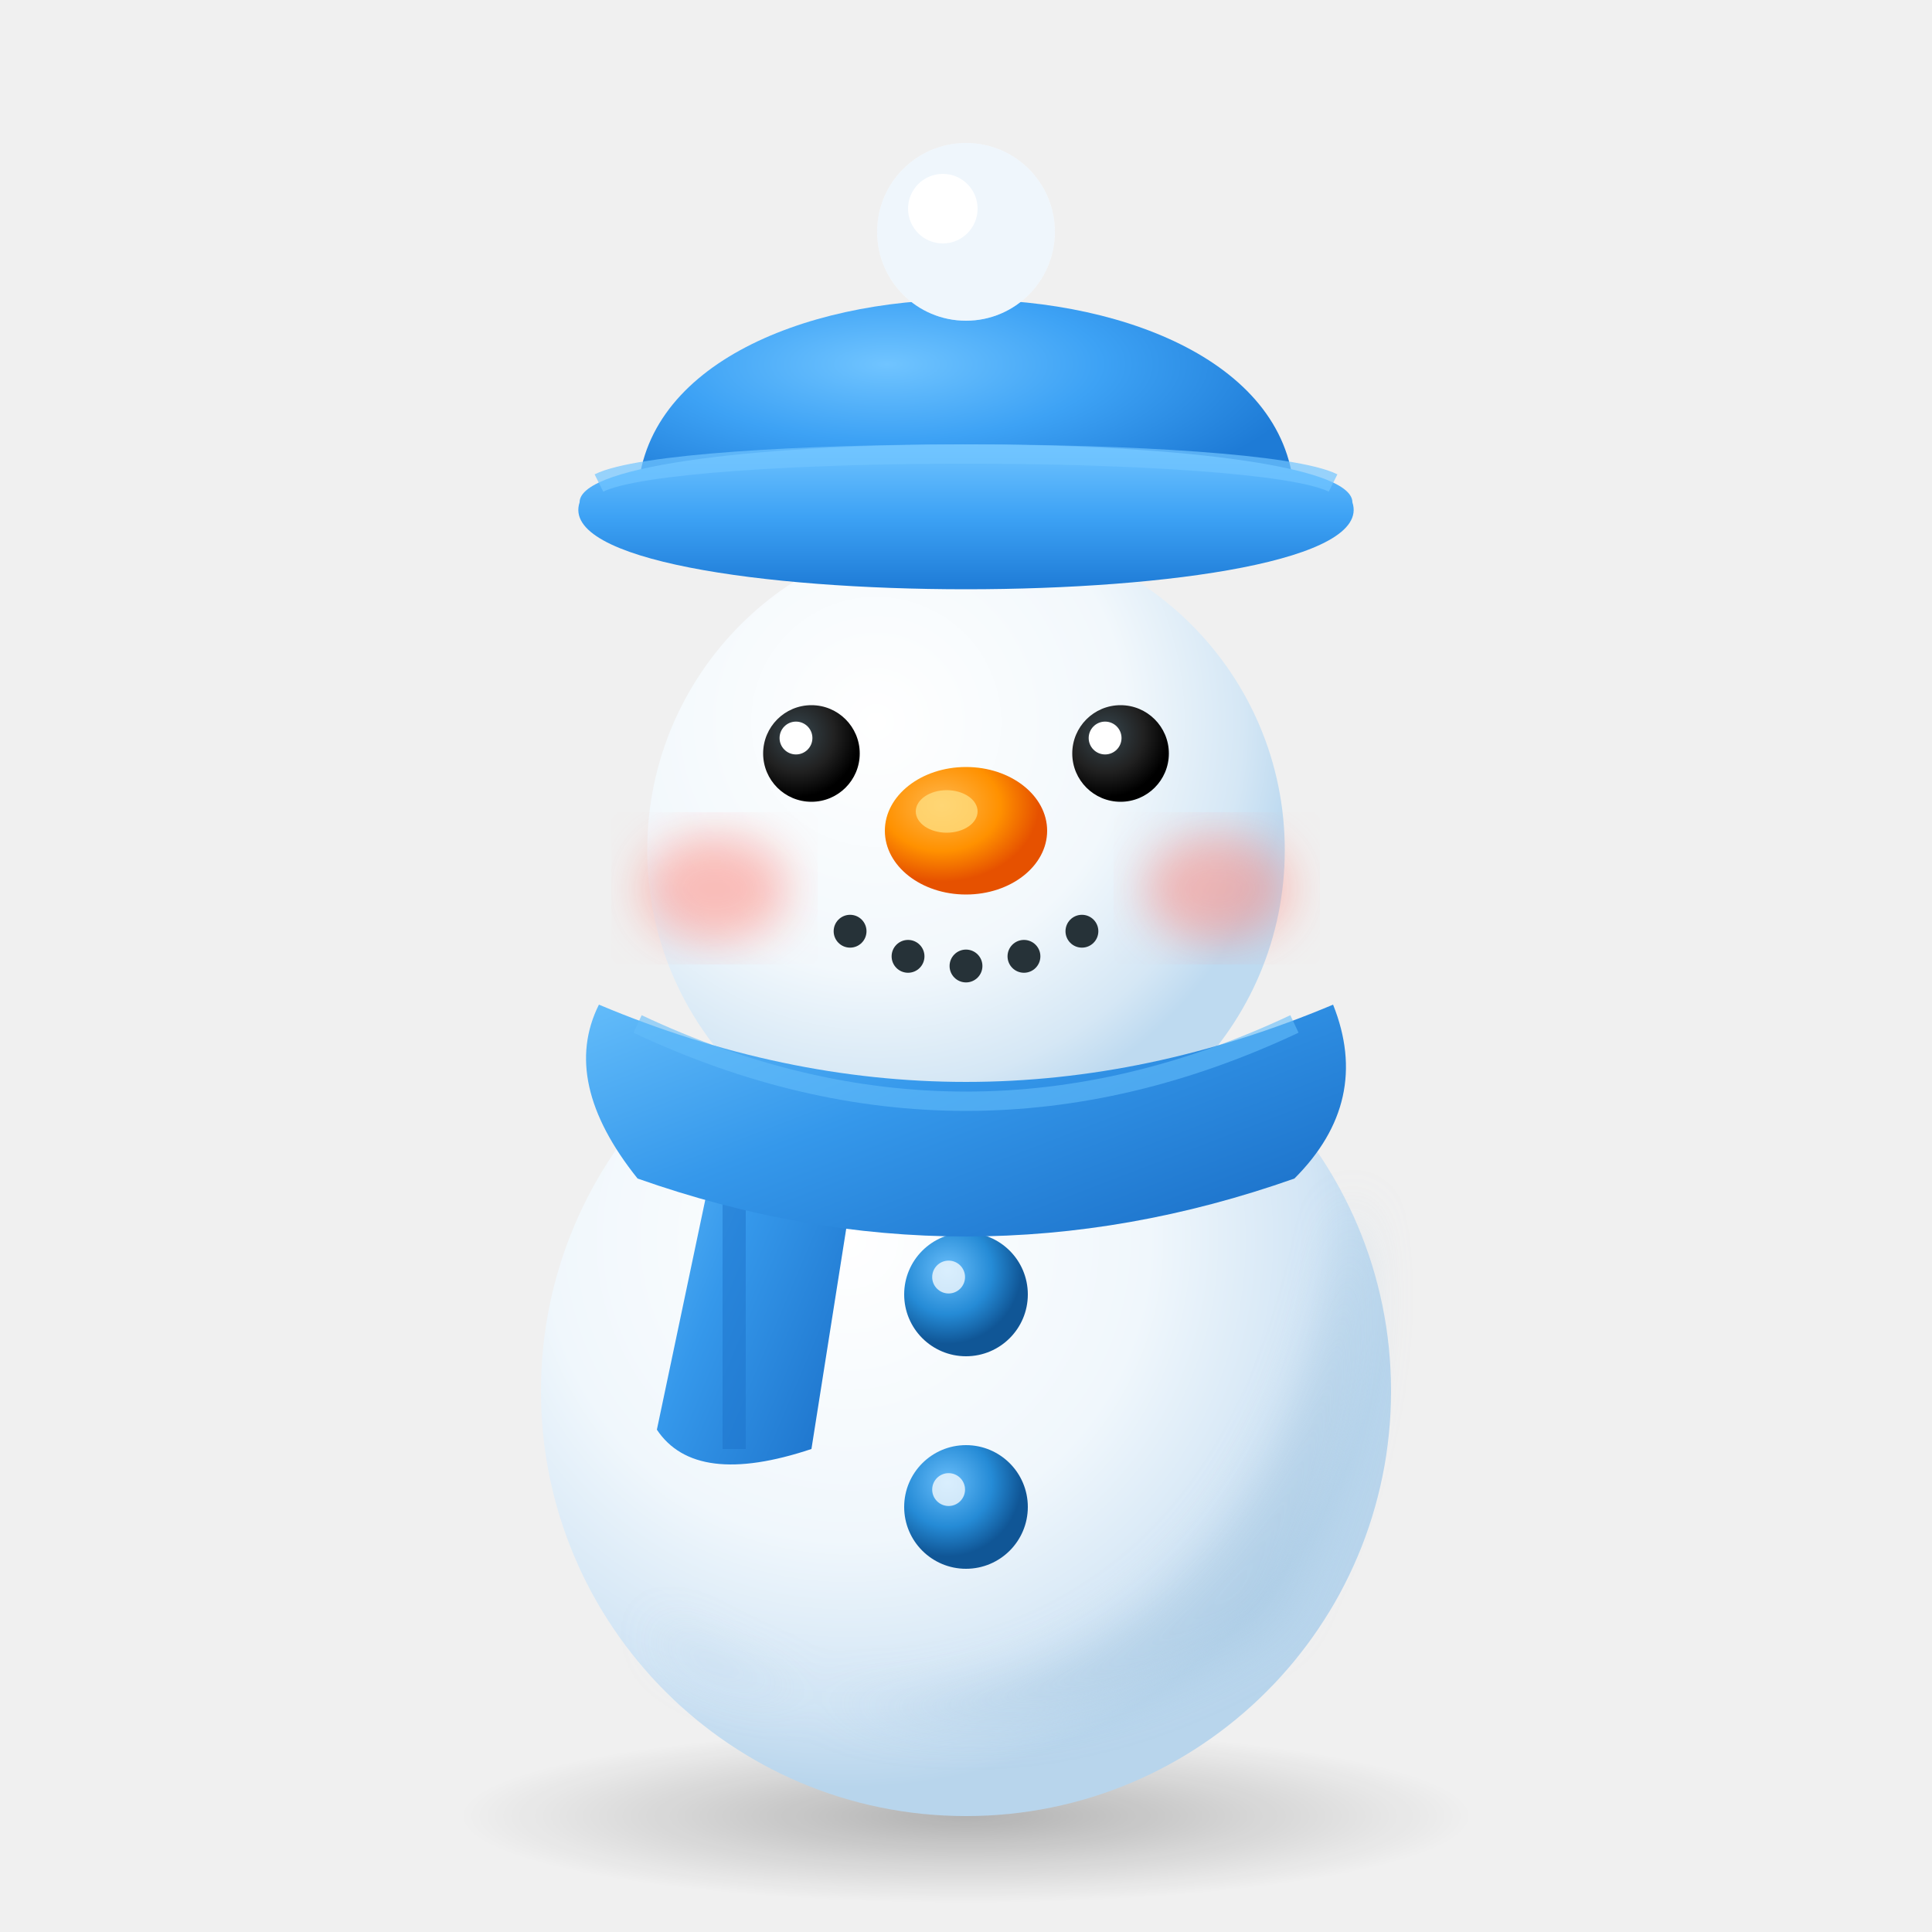
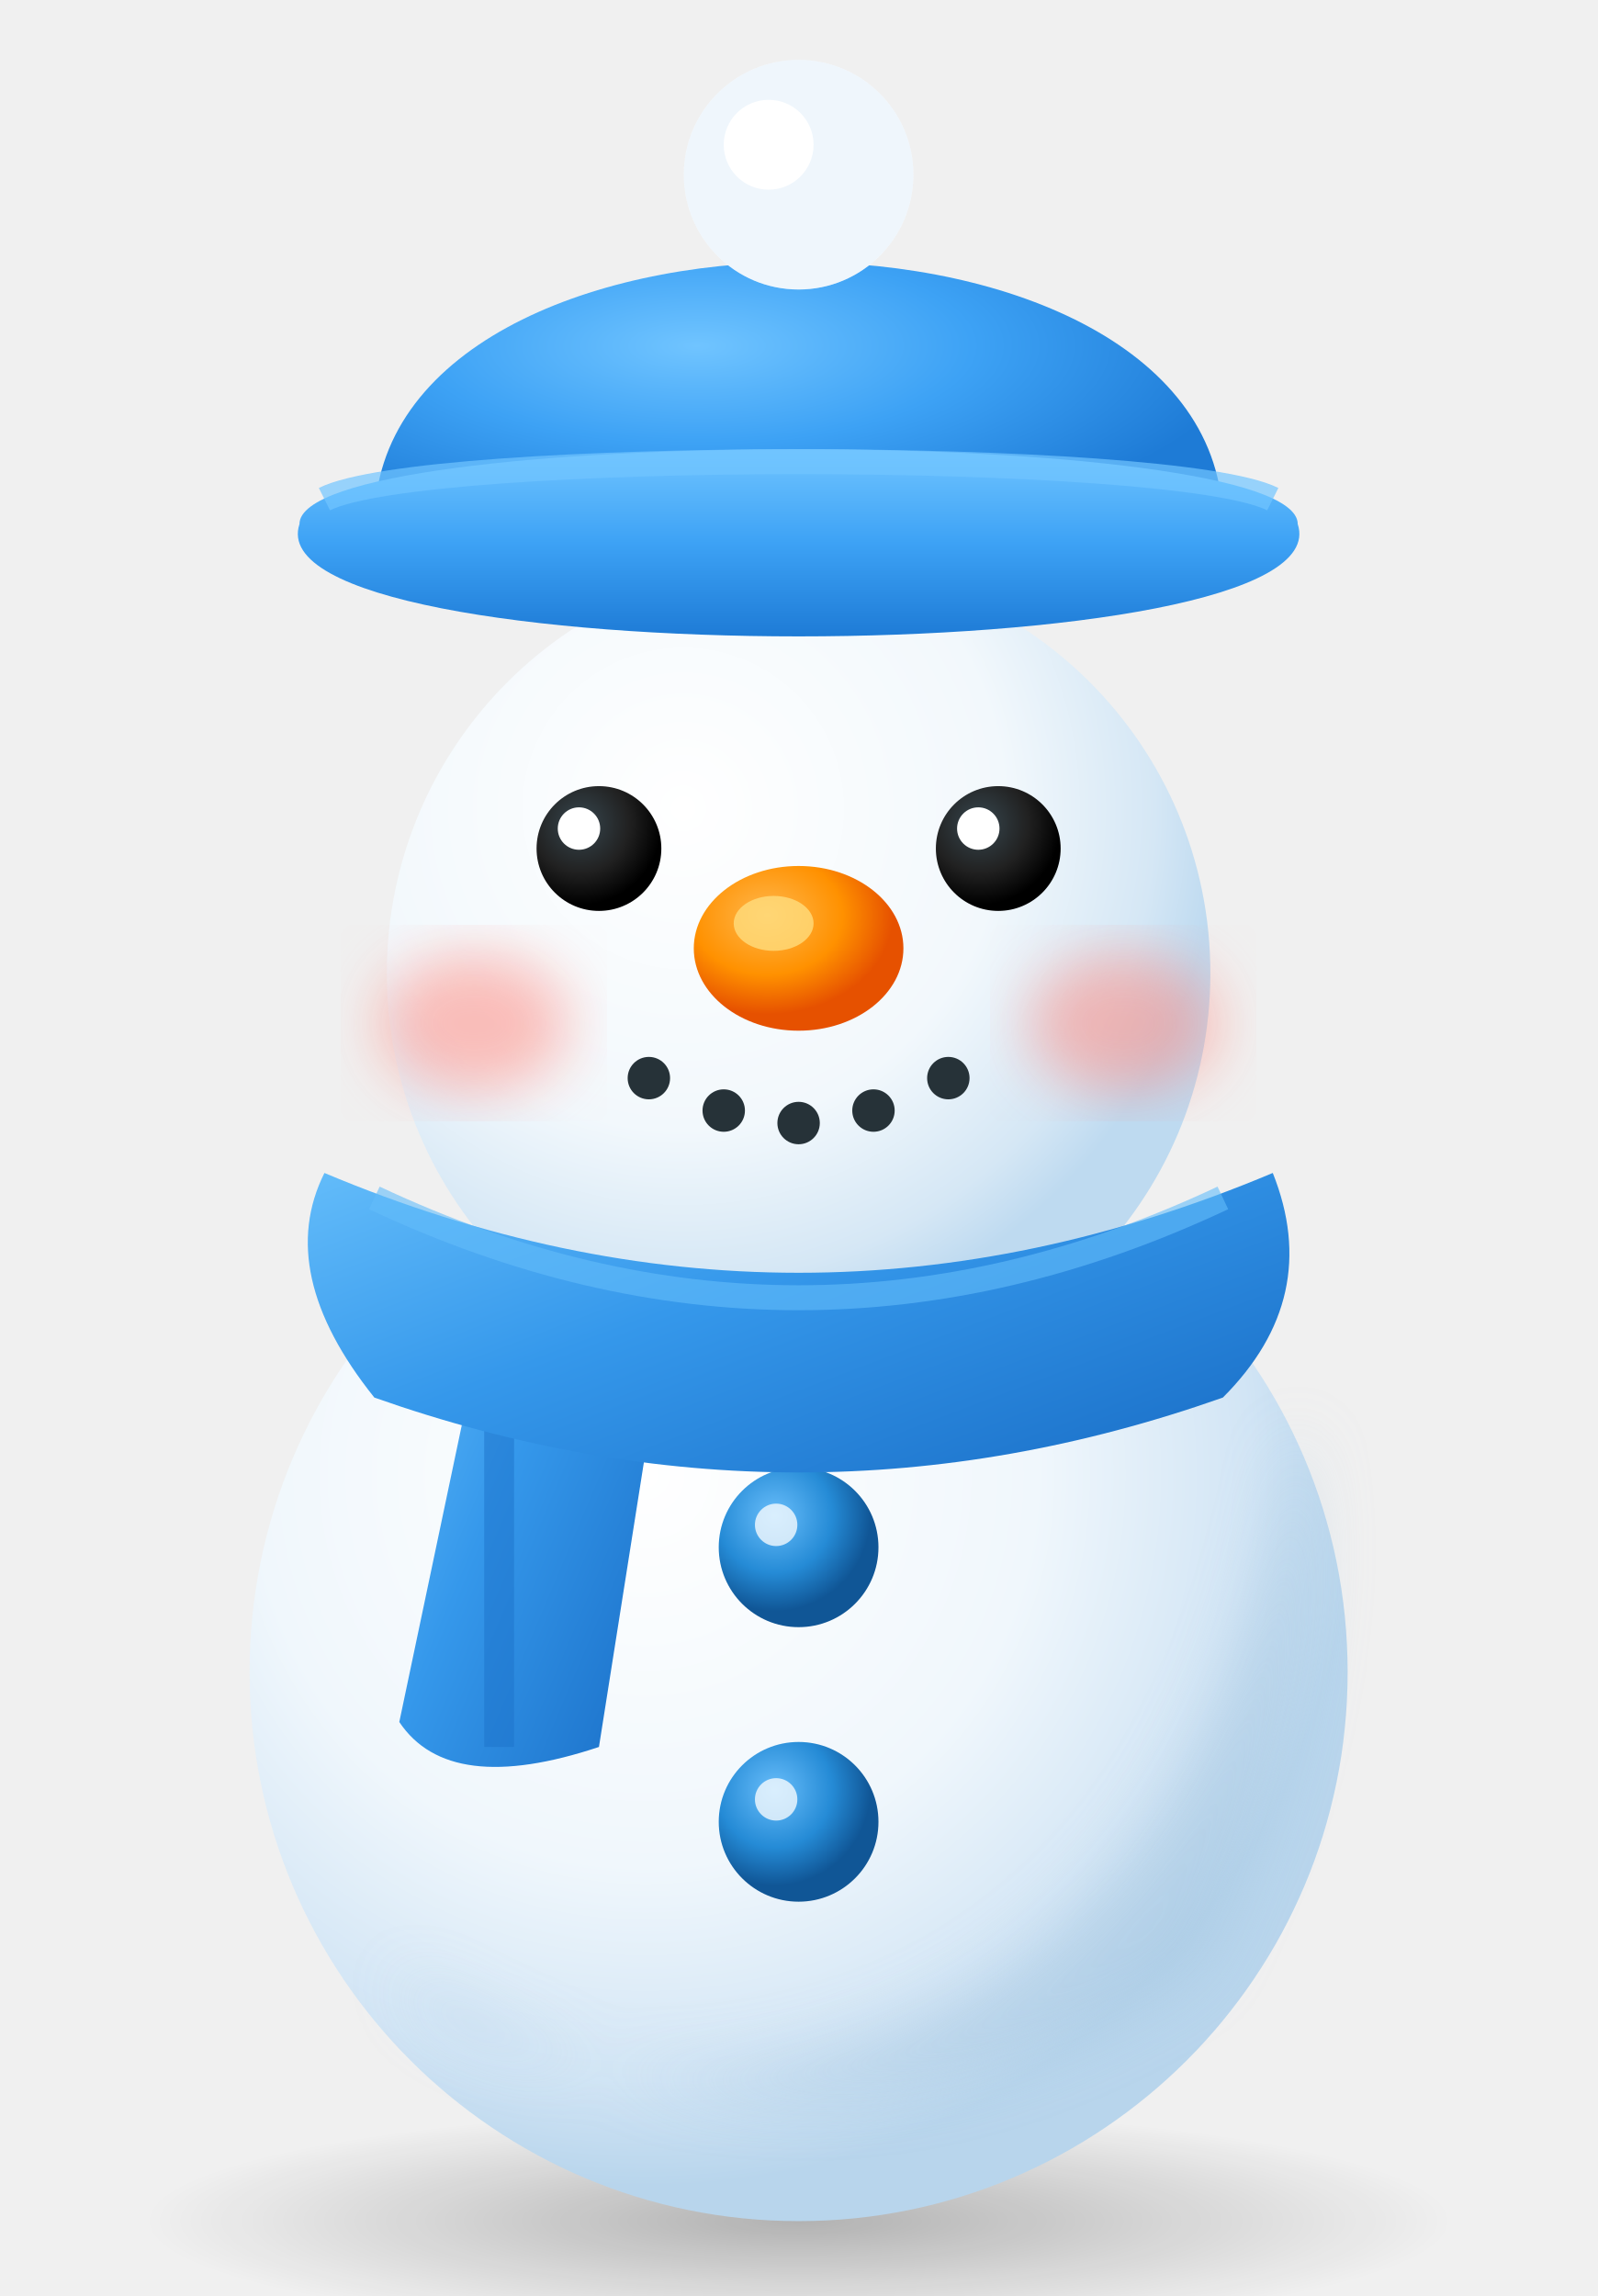
- <svg xmlns="http://www.w3.org/2000/svg" viewBox="0 0 100 100" width="100%" height="100%">
+ <svg xmlns="http://www.w3.org/2000/svg" viewBox="18 5 64 92" width="100%" height="100%">
  <defs>
    <filter id="clay-blur" x="-20%" y="-20%" width="140%" height="140%">
      <feGaussianBlur stdDeviation="1.2" />
    </filter>
    <radialGradient id="clay-shadow" cx="50%" cy="50%" r="50%">
      <stop offset="0%" stop-color="#000" stop-opacity="0.26" />
      <stop offset="60%" stop-color="#000" stop-opacity="0.10" />
      <stop offset="100%" stop-color="#000" stop-opacity="0" />
    </radialGradient>
    <radialGradient id="gloss-eye" cx="35%" cy="30%" r="65%">
      <stop offset="0%" stop-color="#37474f" />
      <stop offset="60%" stop-color="#212121" />
      <stop offset="100%" stop-color="#000000" />
    </radialGradient>
    <radialGradient id="snow-b-blue_snowman" cx="36%" cy="32%" r="65%">
      <stop offset="0%" stop-color="#ffffff" />
      <stop offset="55%" stop-color="#f0f7fc" />
      <stop offset="85%" stop-color="#d2e5f5" />
      <stop offset="100%" stop-color="#b8d5ec" />
    </radialGradient>
    <radialGradient id="snow-h-blue_snowman" cx="36%" cy="30%" r="65%">
      <stop offset="0%" stop-color="#ffffff" />
      <stop offset="60%" stop-color="#f2f8fc" />
      <stop offset="88%" stop-color="#d5e7f5" />
      <stop offset="100%" stop-color="#bedaf0" />
    </radialGradient>
    <radialGradient id="hat-crown-blue_snowman" cx="38%" cy="28%" r="65%">
      <stop offset="0%" stop-color="#70c4ff" />
      <stop offset="50%" stop-color="#3da2f5" />
      <stop offset="100%" stop-color="#1e7bd6" />
    </radialGradient>
    <linearGradient id="hat-brim-blue_snowman" x1="0%" y1="0%" x2="0%" y2="100%">
      <stop offset="0%" stop-color="#70c4ff" />
      <stop offset="50%" stop-color="#3da2f5" />
      <stop offset="100%" stop-color="#1e7bd6" />
    </linearGradient>
    <linearGradient id="scarf-g-blue_snowman" x1="0%" y1="0%" x2="100%" y2="80%">
      <stop offset="0%" stop-color="#63bcfa" />
      <stop offset="45%" stop-color="#3598eb" />
      <stop offset="100%" stop-color="#1c72ca" />
    </linearGradient>
    <radialGradient id="btn-g-blue_snowman" cx="35%" cy="30%" r="60%">
      <stop offset="0%" stop-color="#68bdfa" />
      <stop offset="60%" stop-color="#258bd6" />
      <stop offset="100%" stop-color="#105696" />
    </radialGradient>
    <radialGradient id="carrot-g" cx="35%" cy="30%" r="60%">
      <stop offset="0%" stop-color="#ffb74d" />
      <stop offset="60%" stop-color="#ff9100" />
      <stop offset="100%" stop-color="#e65100" />
    </radialGradient>
  </defs>
  <ellipse cx="50" cy="94" rx="26" ry="4.5" fill="url(#clay-shadow)" />
  <circle cx="50" cy="72" r="22" fill="url(#snow-b-blue_snowman)" />
  <path d="M34,84 Q50,94 66,84 Q72,72 70,62 Q66,86 46,88 Q36,88 34,84 Z" fill="#9ec1dd" opacity="0.38" filter="url(#clay-blur)" />
  <circle cx="50" cy="67" r="3.2" fill="url(#btn-g-blue_snowman)" />
  <circle cx="49.1" cy="66.1" r="0.85" fill="#ffffff" opacity="0.75" />
  <circle cx="50" cy="78" r="3.2" fill="url(#btn-g-blue_snowman)" />
  <circle cx="49.1" cy="77.1" r="0.85" fill="#ffffff" opacity="0.75" />
  <circle cx="50" cy="44" r="16.5" fill="url(#snow-h-blue_snowman)" />
  <ellipse cx="37" cy="46" rx="3.8" ry="2.8" fill="#ff8a80" opacity="0.55" filter="url(#clay-blur)" />
  <ellipse cx="63" cy="46" rx="3.8" ry="2.8" fill="#ff8a80" opacity="0.55" filter="url(#clay-blur)" />
  <circle cx="42" cy="39" r="2.5" fill="url(#gloss-eye)" />
  <circle cx="58" cy="39" r="2.5" fill="url(#gloss-eye)" />
  <circle cx="41.2" cy="38.2" r="0.85" fill="#ffffff" />
  <circle cx="57.2" cy="38.2" r="0.85" fill="#ffffff" />
  <ellipse cx="50" cy="43" rx="4.2" ry="3.3" fill="url(#carrot-g)" />
  <ellipse cx="49" cy="42" rx="1.6" ry="1.1" fill="#ffe082" opacity="0.75" />
  <circle cx="44" cy="48.2" r="0.85" fill="#263238" />
  <circle cx="47" cy="49.5" r="0.85" fill="#263238" />
  <circle cx="50" cy="50.0" r="0.85" fill="#263238" />
  <circle cx="53" cy="49.5" r="0.85" fill="#263238" />
  <circle cx="56" cy="48.2" r="0.85" fill="#263238" />
  <path d="M38,55 L34,74 Q36,77 42,75 L45,56 Z" fill="url(#scarf-g-blue_snowman)" />
  <path d="M38,55 L38,75" stroke="#1c72ca" stroke-width="1.2" opacity="0.5" />
  <path d="M31,52 Q50,60 69,52 Q71,57 67,61 Q50,67 33,61 Q29,56 31,52 Z" fill="url(#scarf-g-blue_snowman)" />
  <path d="M33,53 Q50,61 67,53" stroke="#63bcfa" stroke-width="1" fill="none" opacity="0.6" />
  <path d="M33,26 C33,12 67,12 67,26 C67,28 33,28 33,26 Z" fill="url(#hat-crown-blue_snowman)" />
  <path d="M30,26 C30,22 70,22 70,26 C72,32 28,32 30,26 Z" fill="url(#hat-brim-blue_snowman)" />
  <path d="M31,25 C35,23 65,23 69,25" stroke="#70c4ff" stroke-width="1" fill="none" opacity="0.7" />
  <circle cx="50" cy="12" r="4.6" fill="#ffffff" />
  <circle cx="50" cy="12" r="4.6" fill="#d2e6f7" opacity="0.35" />
  <circle cx="48.8" cy="10.8" r="1.8" fill="#ffffff" />
</svg>
